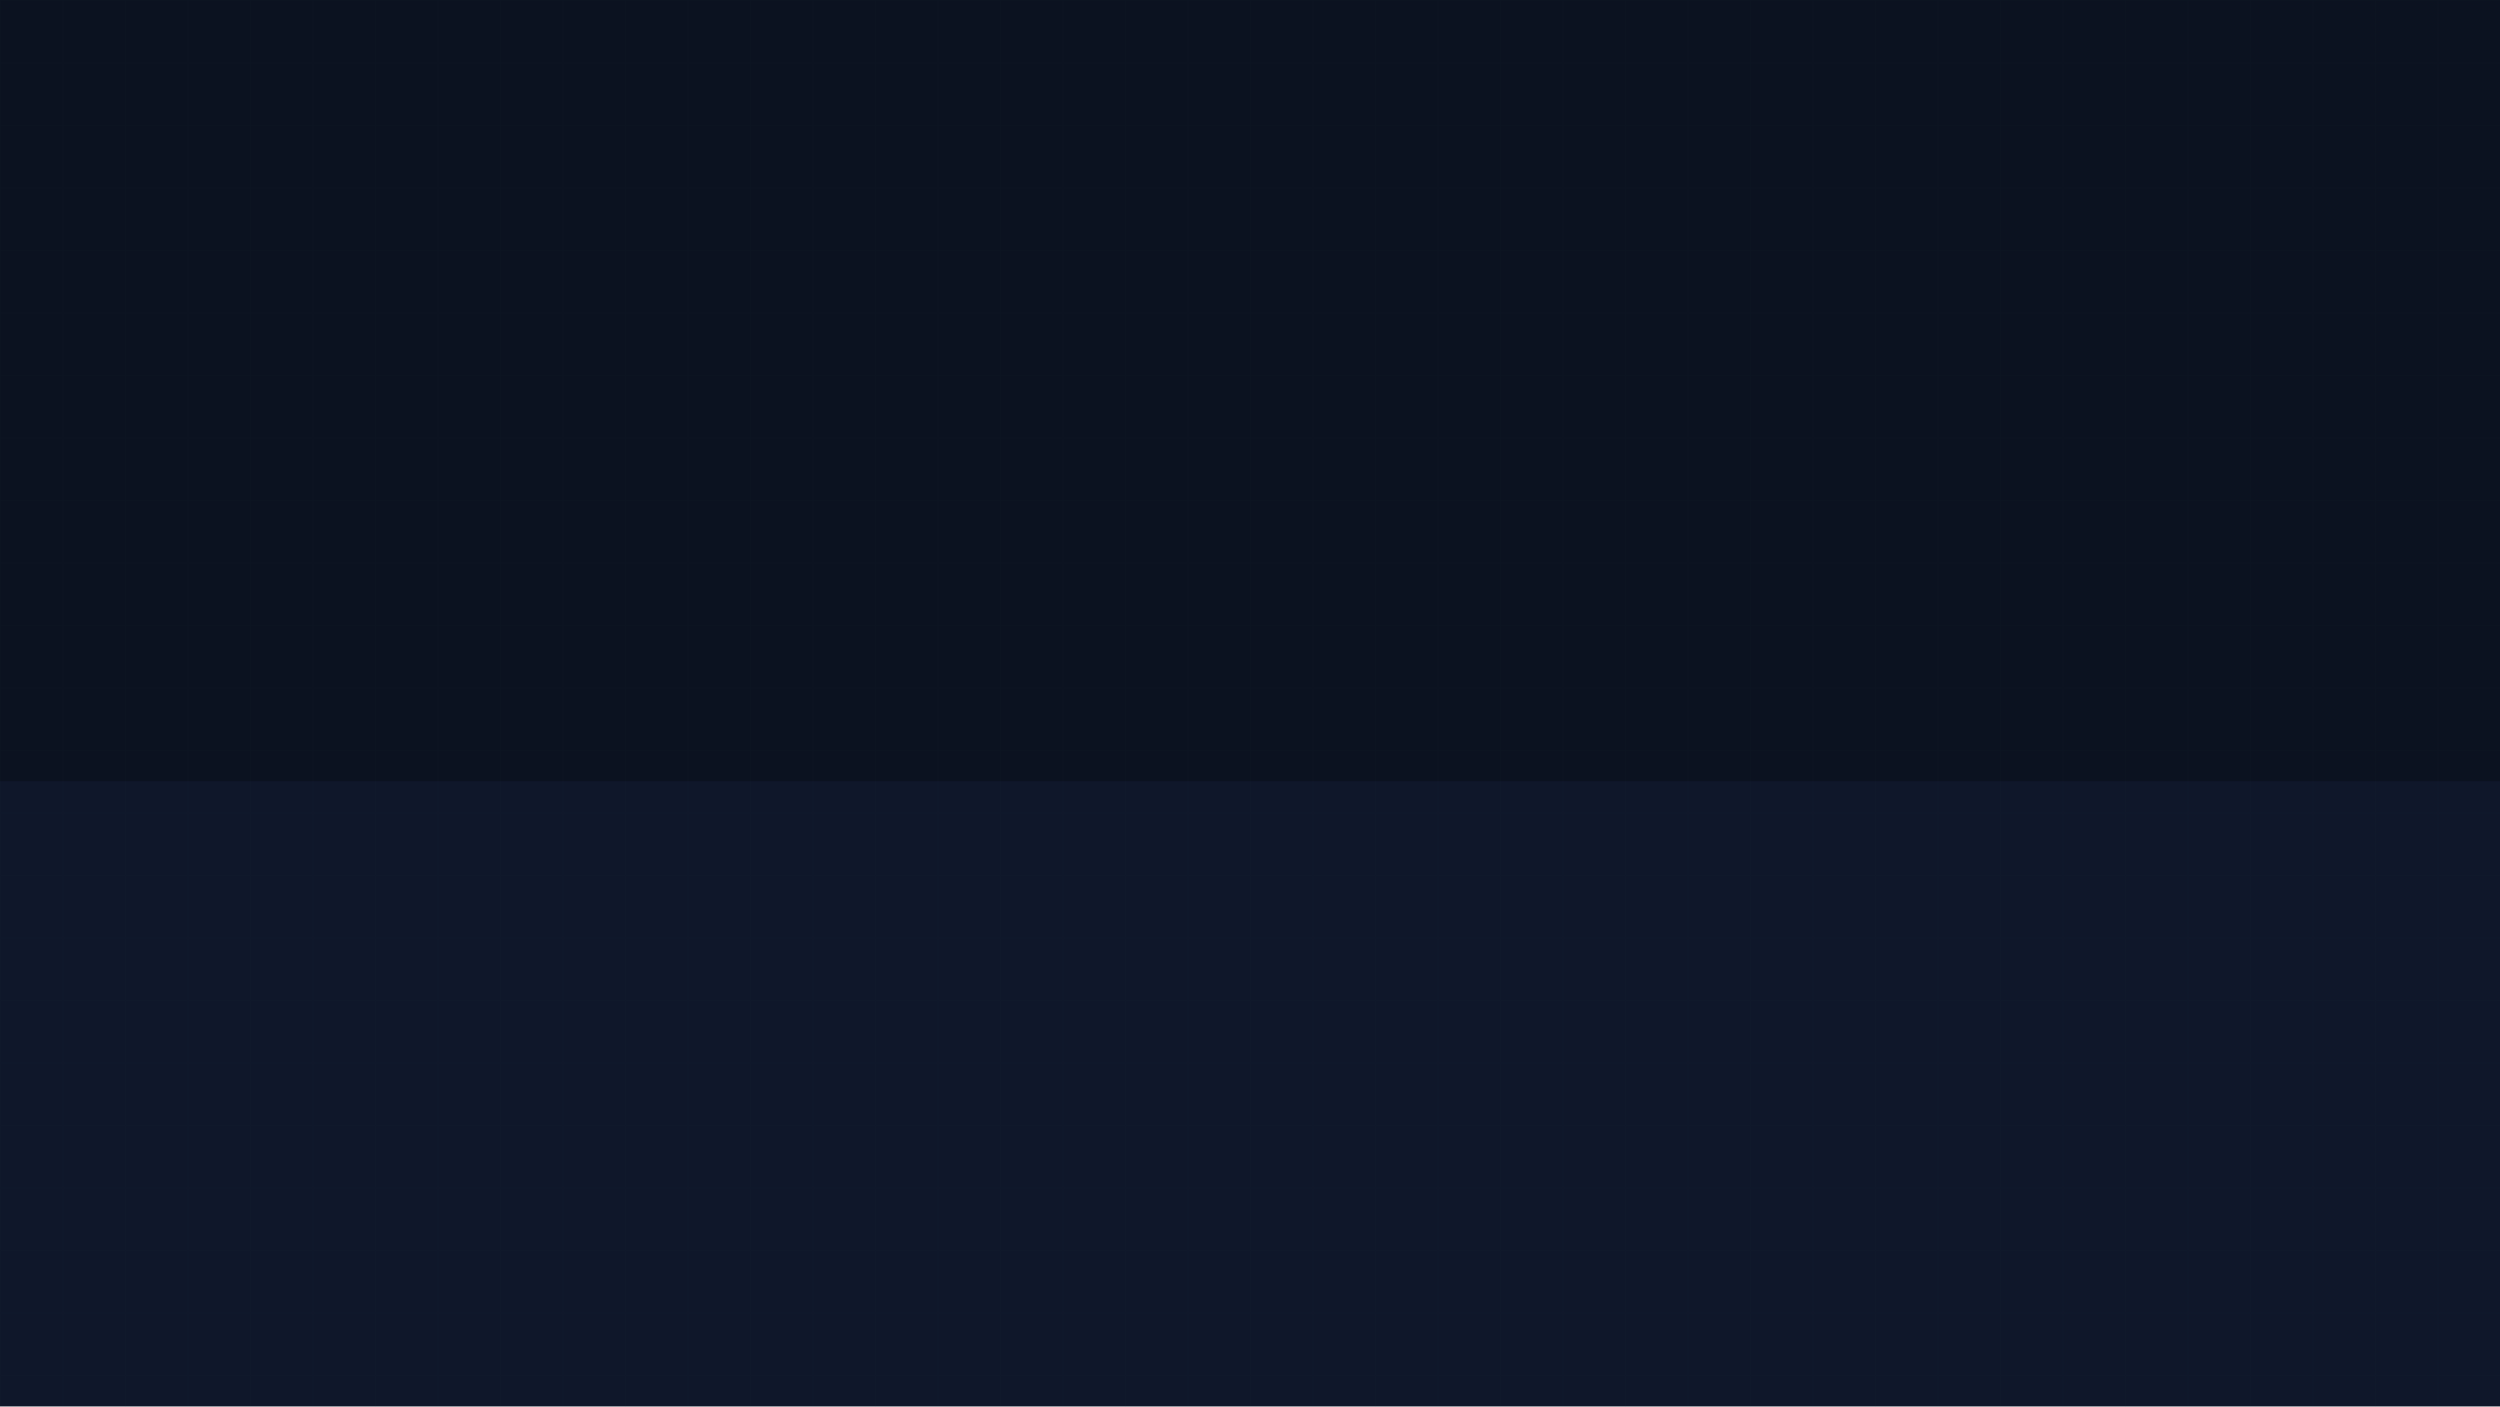
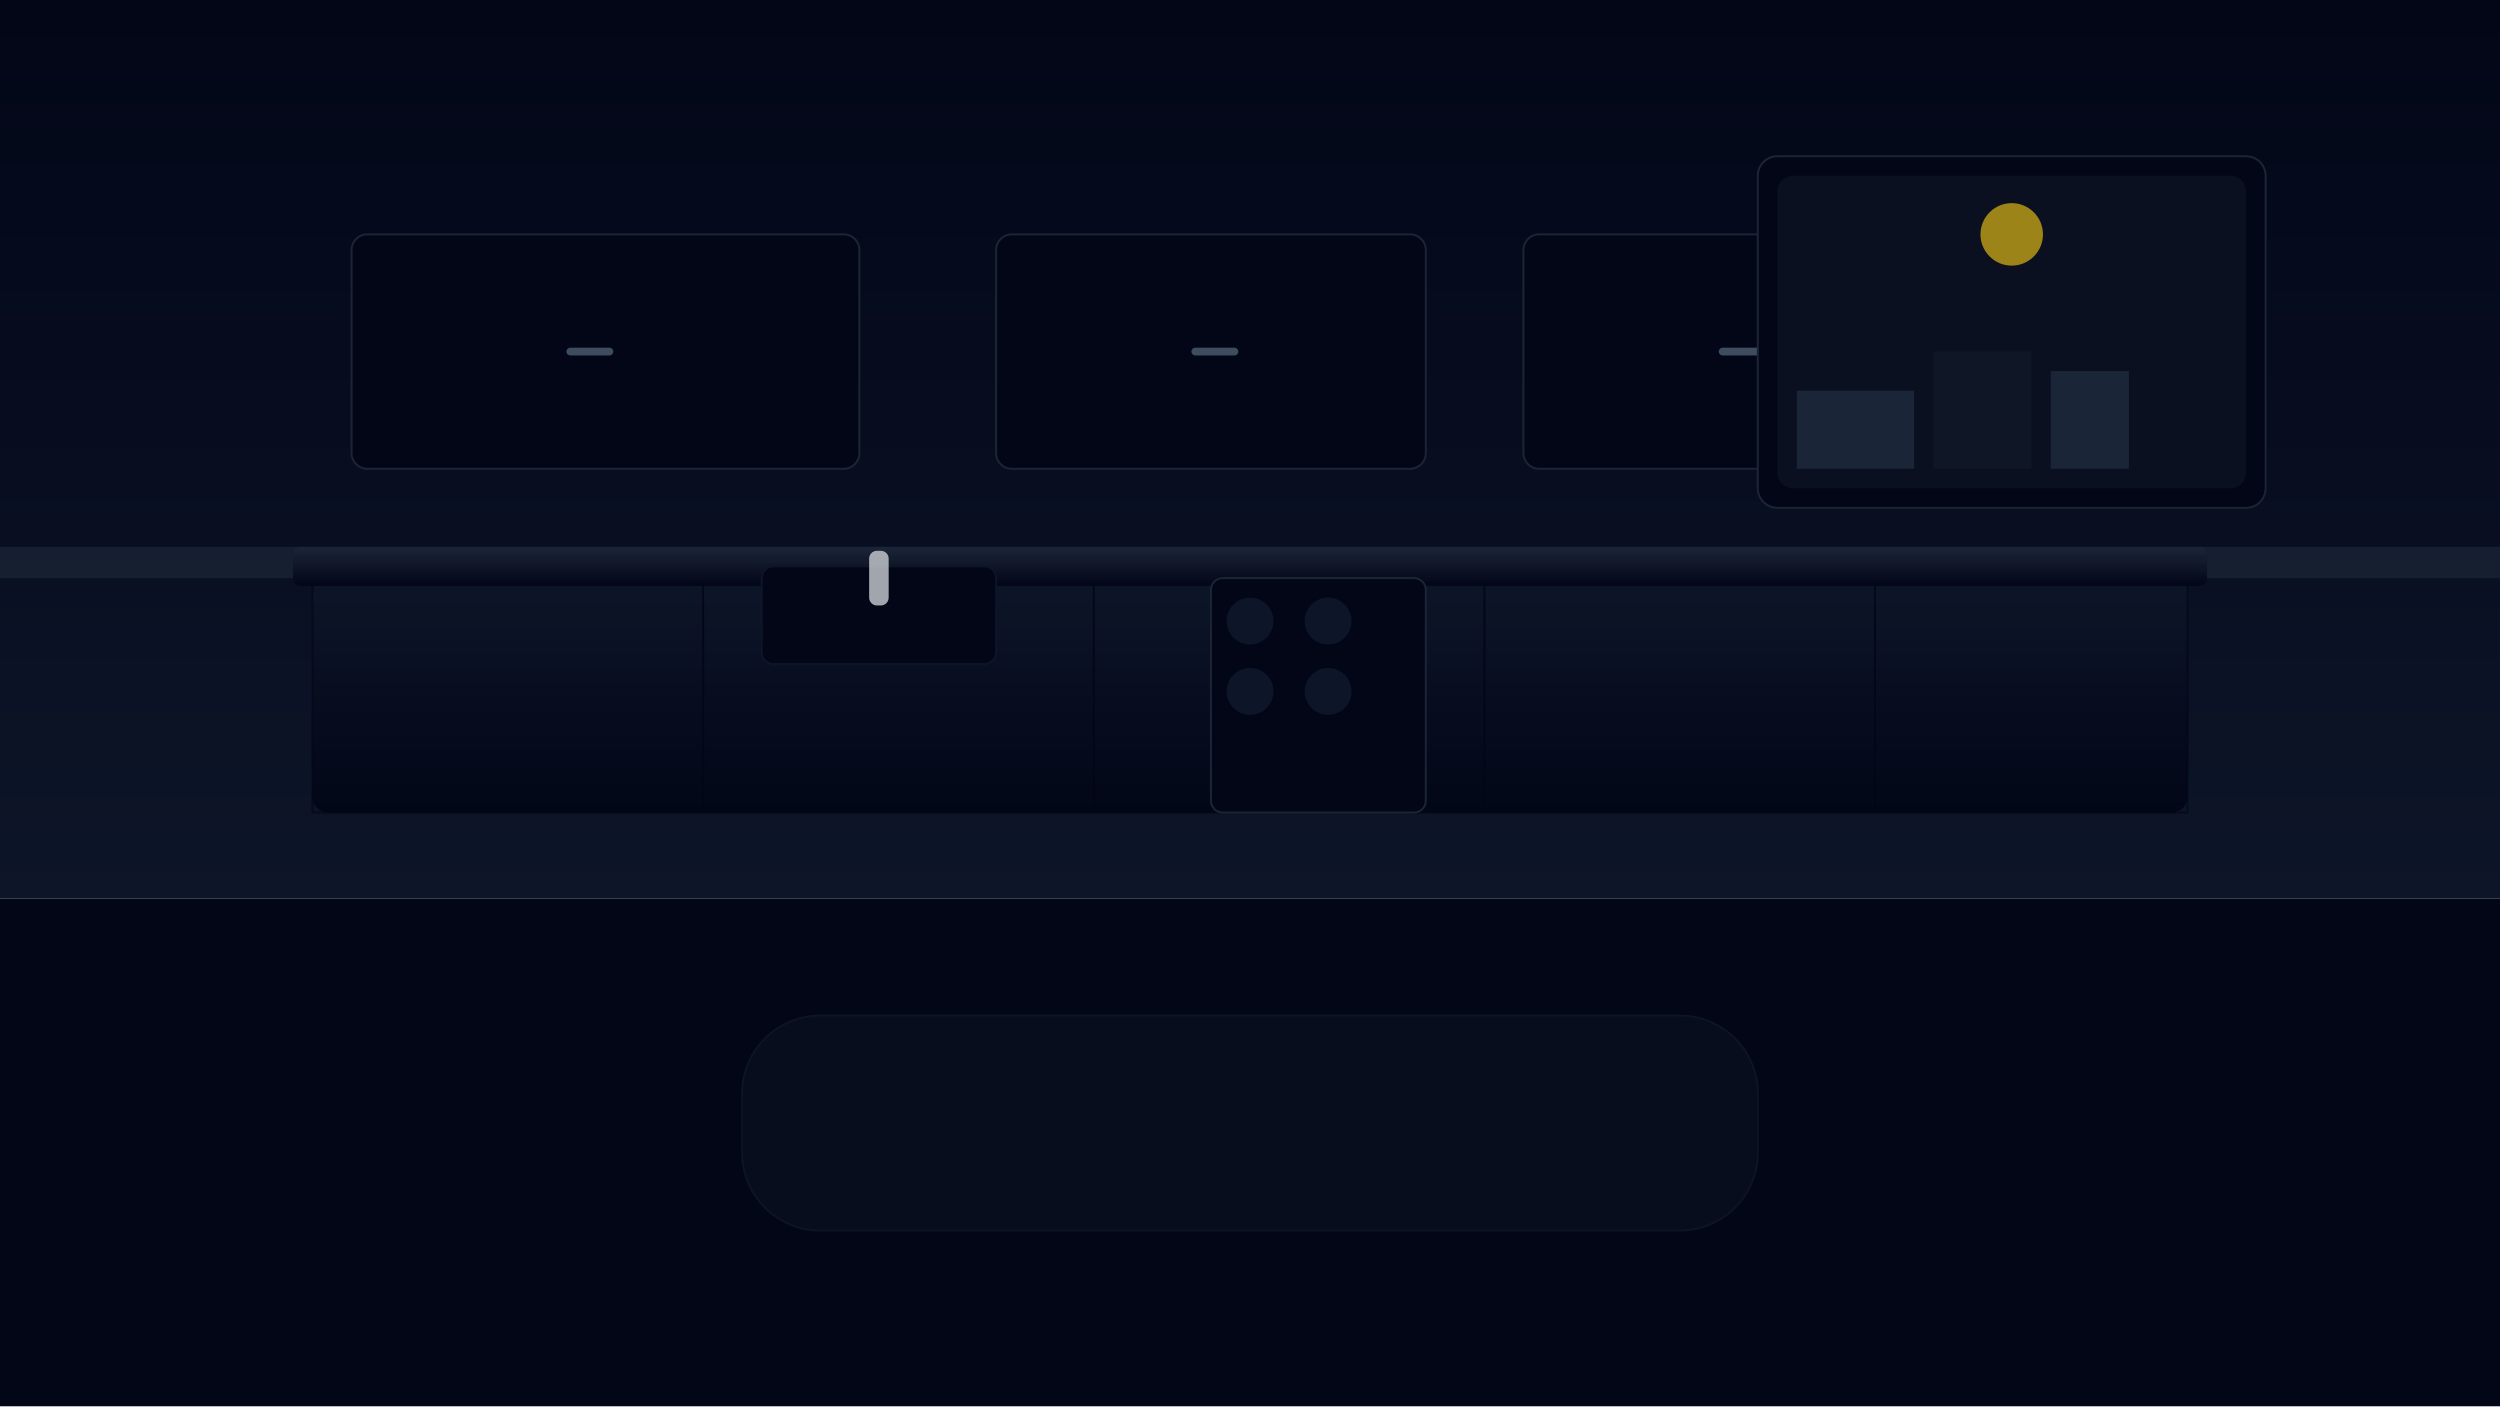
- <svg xmlns="http://www.w3.org/2000/svg" width="1600" height="900" viewBox="0 0 1600 900">
+ <svg xmlns="http://www.w3.org/2000/svg" width="1280" height="720" viewBox="0 0 1280 720">
  <defs>
-     <pattern id="grid" width="40" height="40" patternUnits="userSpaceOnUse">
-       <path d="M 40 0 L 0 0 0 40" fill="none" stroke="#1f2937" stroke-width="1" opacity="0.15" />
-     </pattern>
+     <linearGradient id="kitchen-wall" x1="0" y1="0" x2="0" y2="1">
+       <stop offset="0%" stop-color="#020617" />
+       <stop offset="100%" stop-color="#0f172a" />
+     </linearGradient>
+     <linearGradient id="kitchen-floor" x1="0" y1="0" x2="1" y2="0">
+       <stop offset="0%" stop-color="#020617" />
+       <stop offset="100%" stop-color="#020617" />
+     </linearGradient>
+     <linearGradient id="kitchen-counter" x1="0" y1="0" x2="0" y2="1">
+       <stop offset="0%" stop-color="#1e293b" />
+       <stop offset="100%" stop-color="#020617" />
+     </linearGradient>
+     <linearGradient id="kitchen-cabinets" x1="0" y1="0" x2="0" y2="1">
+       <stop offset="0%" stop-color="#0f172a" />
+       <stop offset="100%" stop-color="#020617" />
+     </linearGradient>
  </defs>
-   <rect width="100%" height="100%" fill="#0b1220" />
-   <rect x="0" y="500" width="1600" height="400" fill="#0f172a" />
-   <rect width="100%" height="100%" fill="url(#grid)" opacity="0.5" />
+   <rect x="0" y="0" width="1280" height="460" fill="url(#kitchen-wall)" />
+   <rect x="0" y="460" width="1280" height="260" fill="url(#kitchen-floor)" />
+   <rect x="0" y="280" width="1280" height="16" fill="#1e293b" opacity="0.7" />
+   <rect x="160" y="296" width="960" height="120" rx="8" fill="url(#kitchen-cabinets)" />
+   <rect x="160" y="296" width="200" height="120" fill="none" stroke="#020617" stroke-opacity="0.6" />
+   <rect x="360" y="296" width="200" height="120" fill="none" stroke="#020617" stroke-opacity="0.6" />
+   <rect x="560" y="296" width="200" height="120" fill="none" stroke="#020617" stroke-opacity="0.6" />
+   <rect x="760" y="296" width="200" height="120" fill="none" stroke="#020617" stroke-opacity="0.6" />
+   <rect x="960" y="296" width="160" height="120" fill="none" stroke="#020617" stroke-opacity="0.6" />
+   <rect x="150" y="280" width="980" height="20" rx="4" fill="url(#kitchen-counter)" />
+   <rect x="390" y="290" width="120" height="50" rx="6" fill="#020617" stroke="#0f172a" />
+   <rect x="445" y="282" width="10" height="28" rx="4" fill="#e5e7eb" opacity="0.8" />
+   <rect x="620" y="296" width="110" height="120" rx="6" fill="#020617" stroke="#1f2937" />
+   <circle cx="640" cy="318" r="12" fill="#0f172a" />
+   <circle cx="680" cy="318" r="12" fill="#0f172a" />
+   <circle cx="640" cy="354" r="12" fill="#0f172a" />
+   <circle cx="680" cy="354" r="12" fill="#0f172a" />
+   <rect x="180" y="120" width="260" height="120" rx="8" fill="#020617" stroke="#1f2937" />
+   <rect x="510" y="120" width="220" height="120" rx="8" fill="#020617" stroke="#1f2937" />
+   <rect x="780" y="120" width="220" height="120" rx="8" fill="#020617" stroke="#1f2937" />
+   <rect x="290" y="178" width="24" height="4" rx="2" fill="#475569" />
+   <rect x="610" y="178" width="24" height="4" rx="2" fill="#475569" />
+   <rect x="880" y="178" width="24" height="4" rx="2" fill="#475569" />
+   <rect x="900" y="80" width="260" height="180" rx="10" fill="#020617" stroke="#1f2937" />
+   <rect x="910" y="90" width="240" height="160" rx="8" fill="#0b1120" />
+   <rect x="920" y="200" width="60" height="40" fill="#1e293b" />
+   <rect x="990" y="180" width="50" height="60" fill="#111827" />
+   <rect x="1050" y="190" width="40" height="50" fill="#1e293b" />
+   <circle cx="1030" cy="120" r="16" fill="#facc15" opacity="0.7" />
+   <rect x="380" y="520" width="520" height="110" rx="40" fill="#020617" stroke="#111827" />
+   <rect x="380" y="520" width="520" height="110" rx="40" fill="#0b1120" opacity="0.7" />
+   <rect x="0" y="0" width="1280" height="720" fill="#020617" opacity="0.12" />
</svg>
